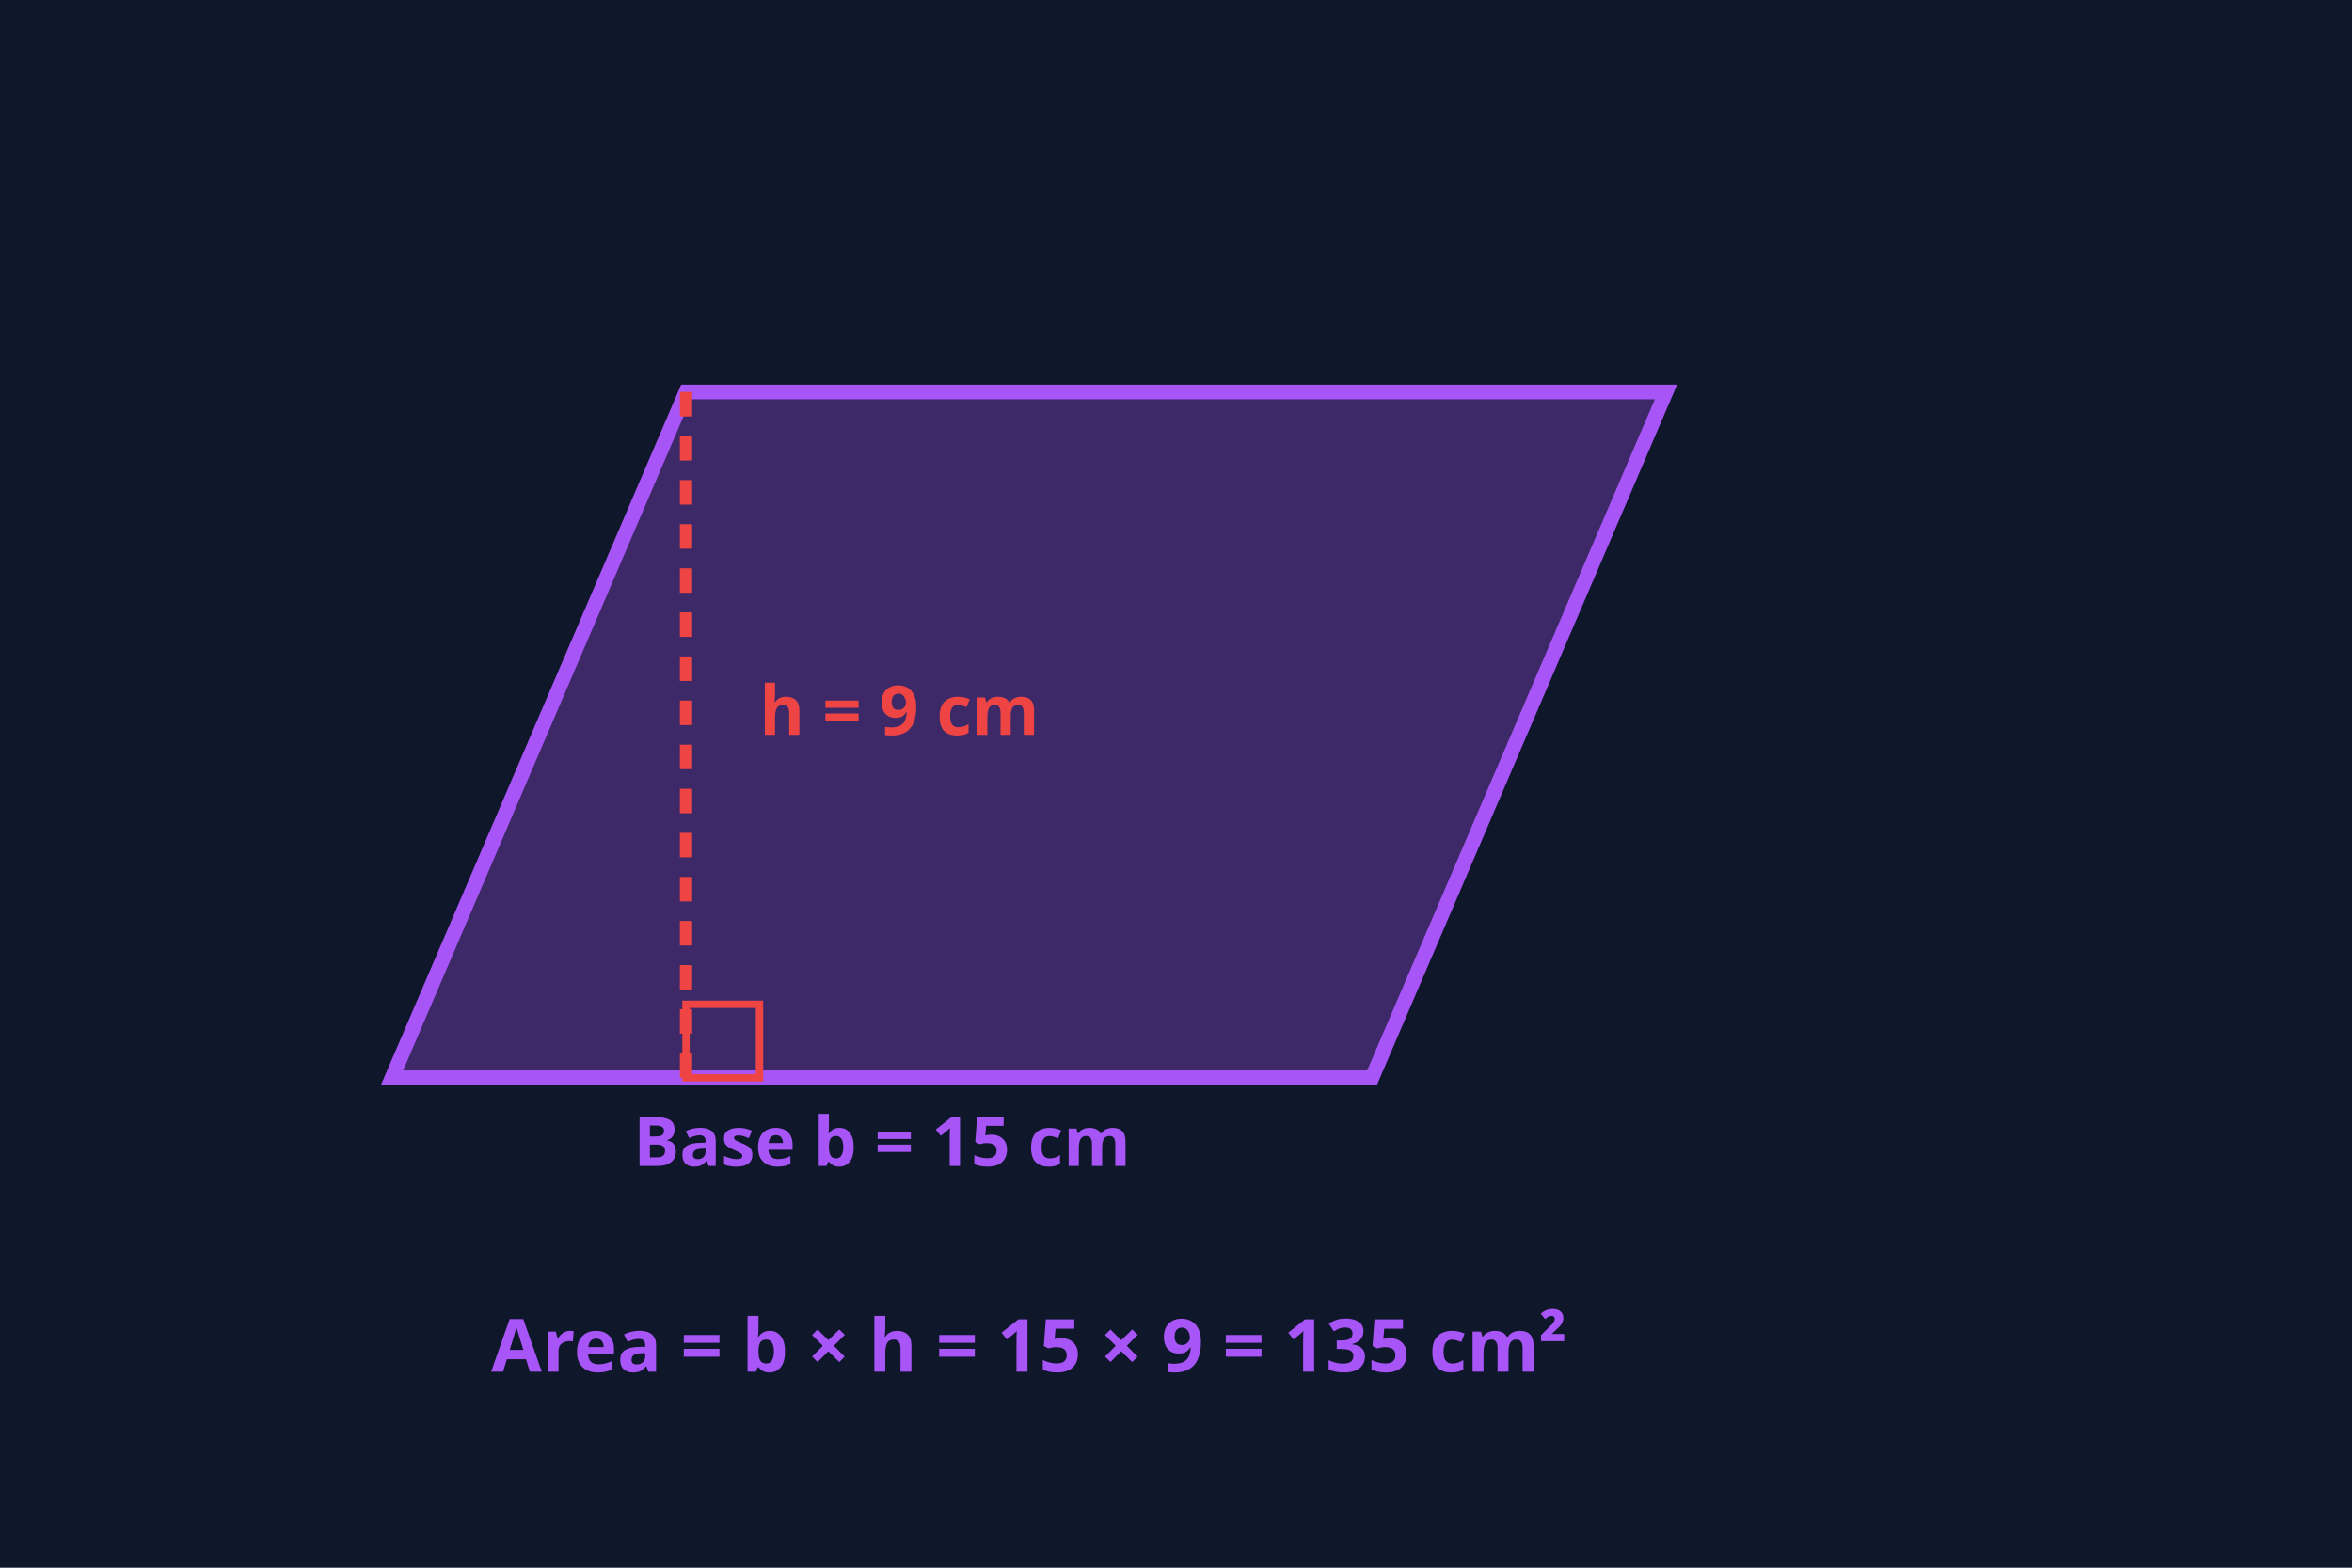
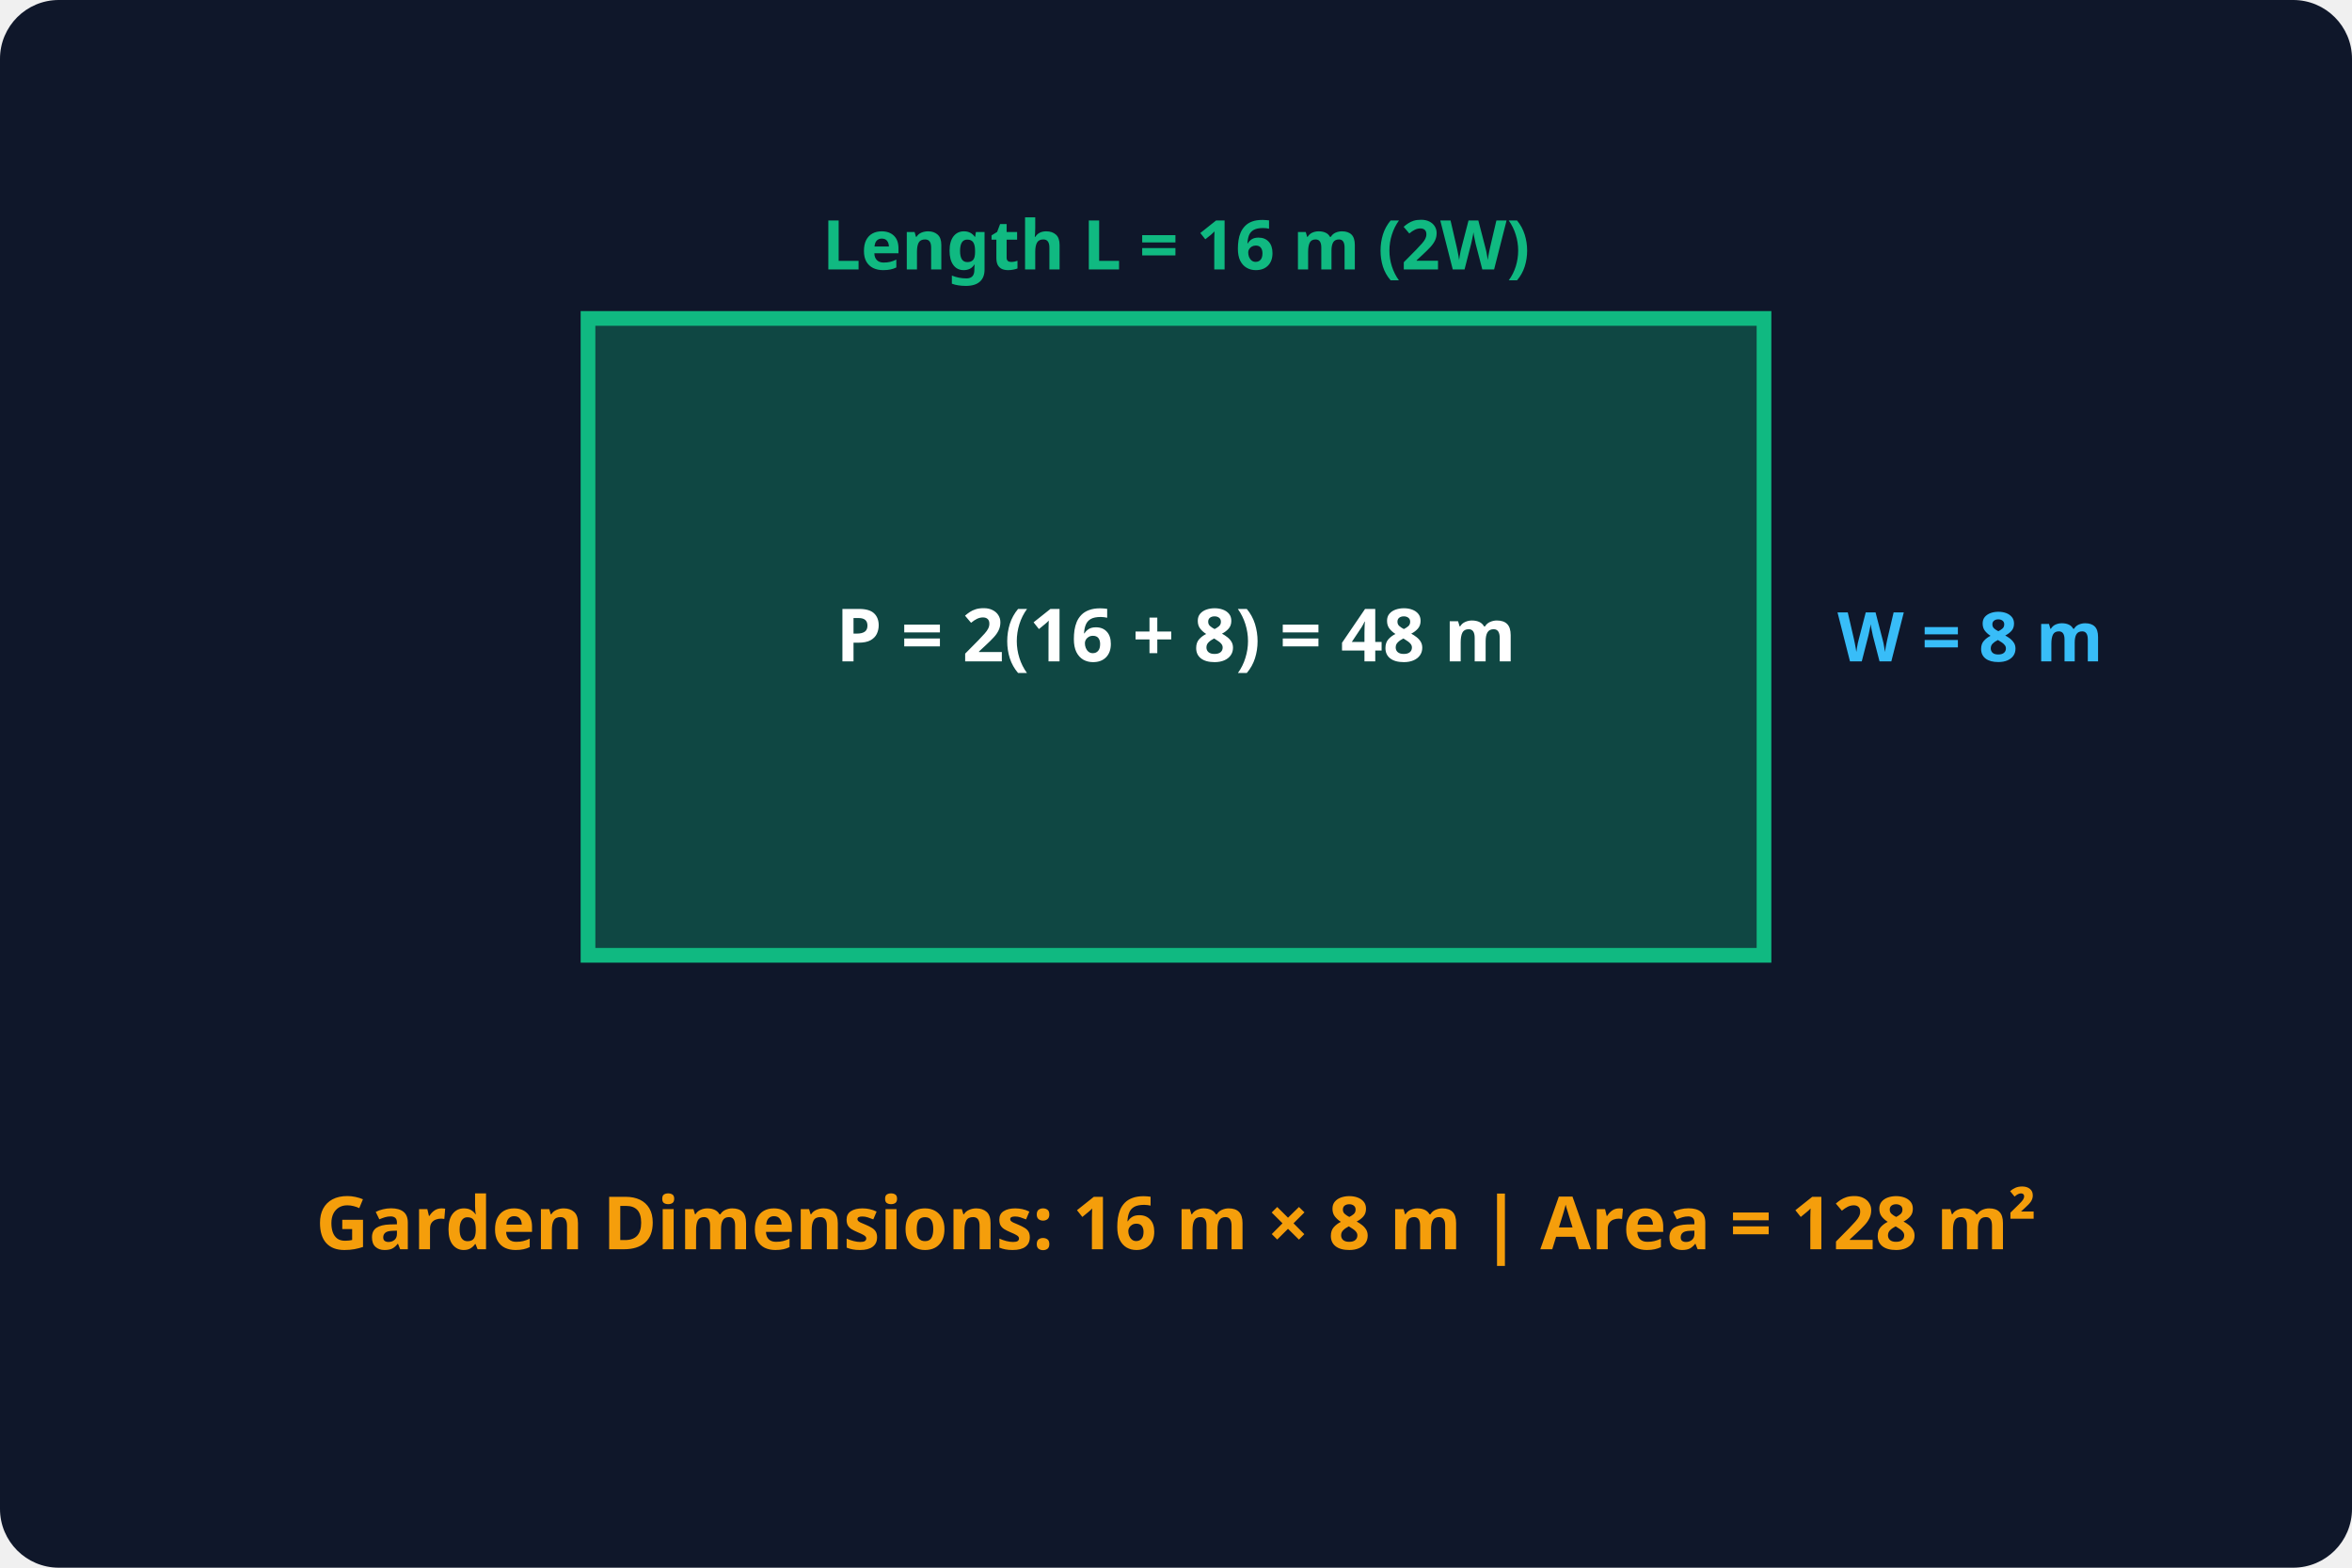
<svg xmlns="http://www.w3.org/2000/svg" width="480" height="320" viewBox="0 0 480 320">
  <defs>
    <marker id="arrow" viewBox="0 0 10 10" refX="5" refY="5" markerWidth="6" markerHeight="6" orient="auto-start-reverse">
      <path d="M 0 0 L 10 5 L 0 10 z" fill="#f59e0b" />
    </marker>
  </defs>
-   <rect width="100%" height="100%" fill="#0f172a" />
-   <g transform="translate(80, 40)">
-     <polygon points="60,40 260,40 200,180 0,180" fill="rgba(168, 85, 247, 0.3)" stroke="#a855f7" stroke-width="3" />
-     <line x1="60" y1="40" x2="60" y2="180" stroke="#ef4444" stroke-width="2.5" stroke-dasharray="5,4" />
-     <rect x="60" y="165" width="15" height="15" fill="none" stroke="#ef4444" stroke-width="1.5" />
-     <text x="100" y="198" text-anchor="middle" font-family="sans-serif" font-size="14" fill="#a855f7" font-weight="bold">Base b = 15 cm</text>
-     <text x="75" y="110" font-family="sans-serif" font-size="14" fill="#ef4444" font-weight="bold">h = 9 cm</text>
-     <text x="130" y="240" text-anchor="middle" font-family="sans-serif" font-size="15" fill="#a855f7" font-weight="bold">Area = b × h = 15 × 9 = 135 cm²</text>
+   <rect width="100%" height="100%" fill="#0f172a" rx="12" />
+   <g transform="translate(100, 35)">
+     <rect x="20" y="30" width="240" height="130" fill="rgba(16, 185, 129, 0.3)" stroke="#10b981" stroke-width="3" />
+     <text x="140" y="20" text-anchor="middle" font-family="sans-serif" font-size="14" fill="#10b981" font-weight="bold">Length L = 16 m (2W)</text>
+     <text x="275" y="100" font-family="sans-serif" font-size="14" fill="#38bdf8" font-weight="bold">W = 8 m</text>
+     <text x="140" y="100" text-anchor="middle" font-family="sans-serif" font-size="15" fill="#ffffff" font-weight="bold">P = 2(16 + 8) = 48 m</text>
+     <text x="140" y="220" text-anchor="middle" font-family="sans-serif" font-size="15" fill="#f59e0b" font-weight="bold">Garden Dimensions: 16 m × 8 m   |   Area = 128 m²</text>
  </g>
</svg>
